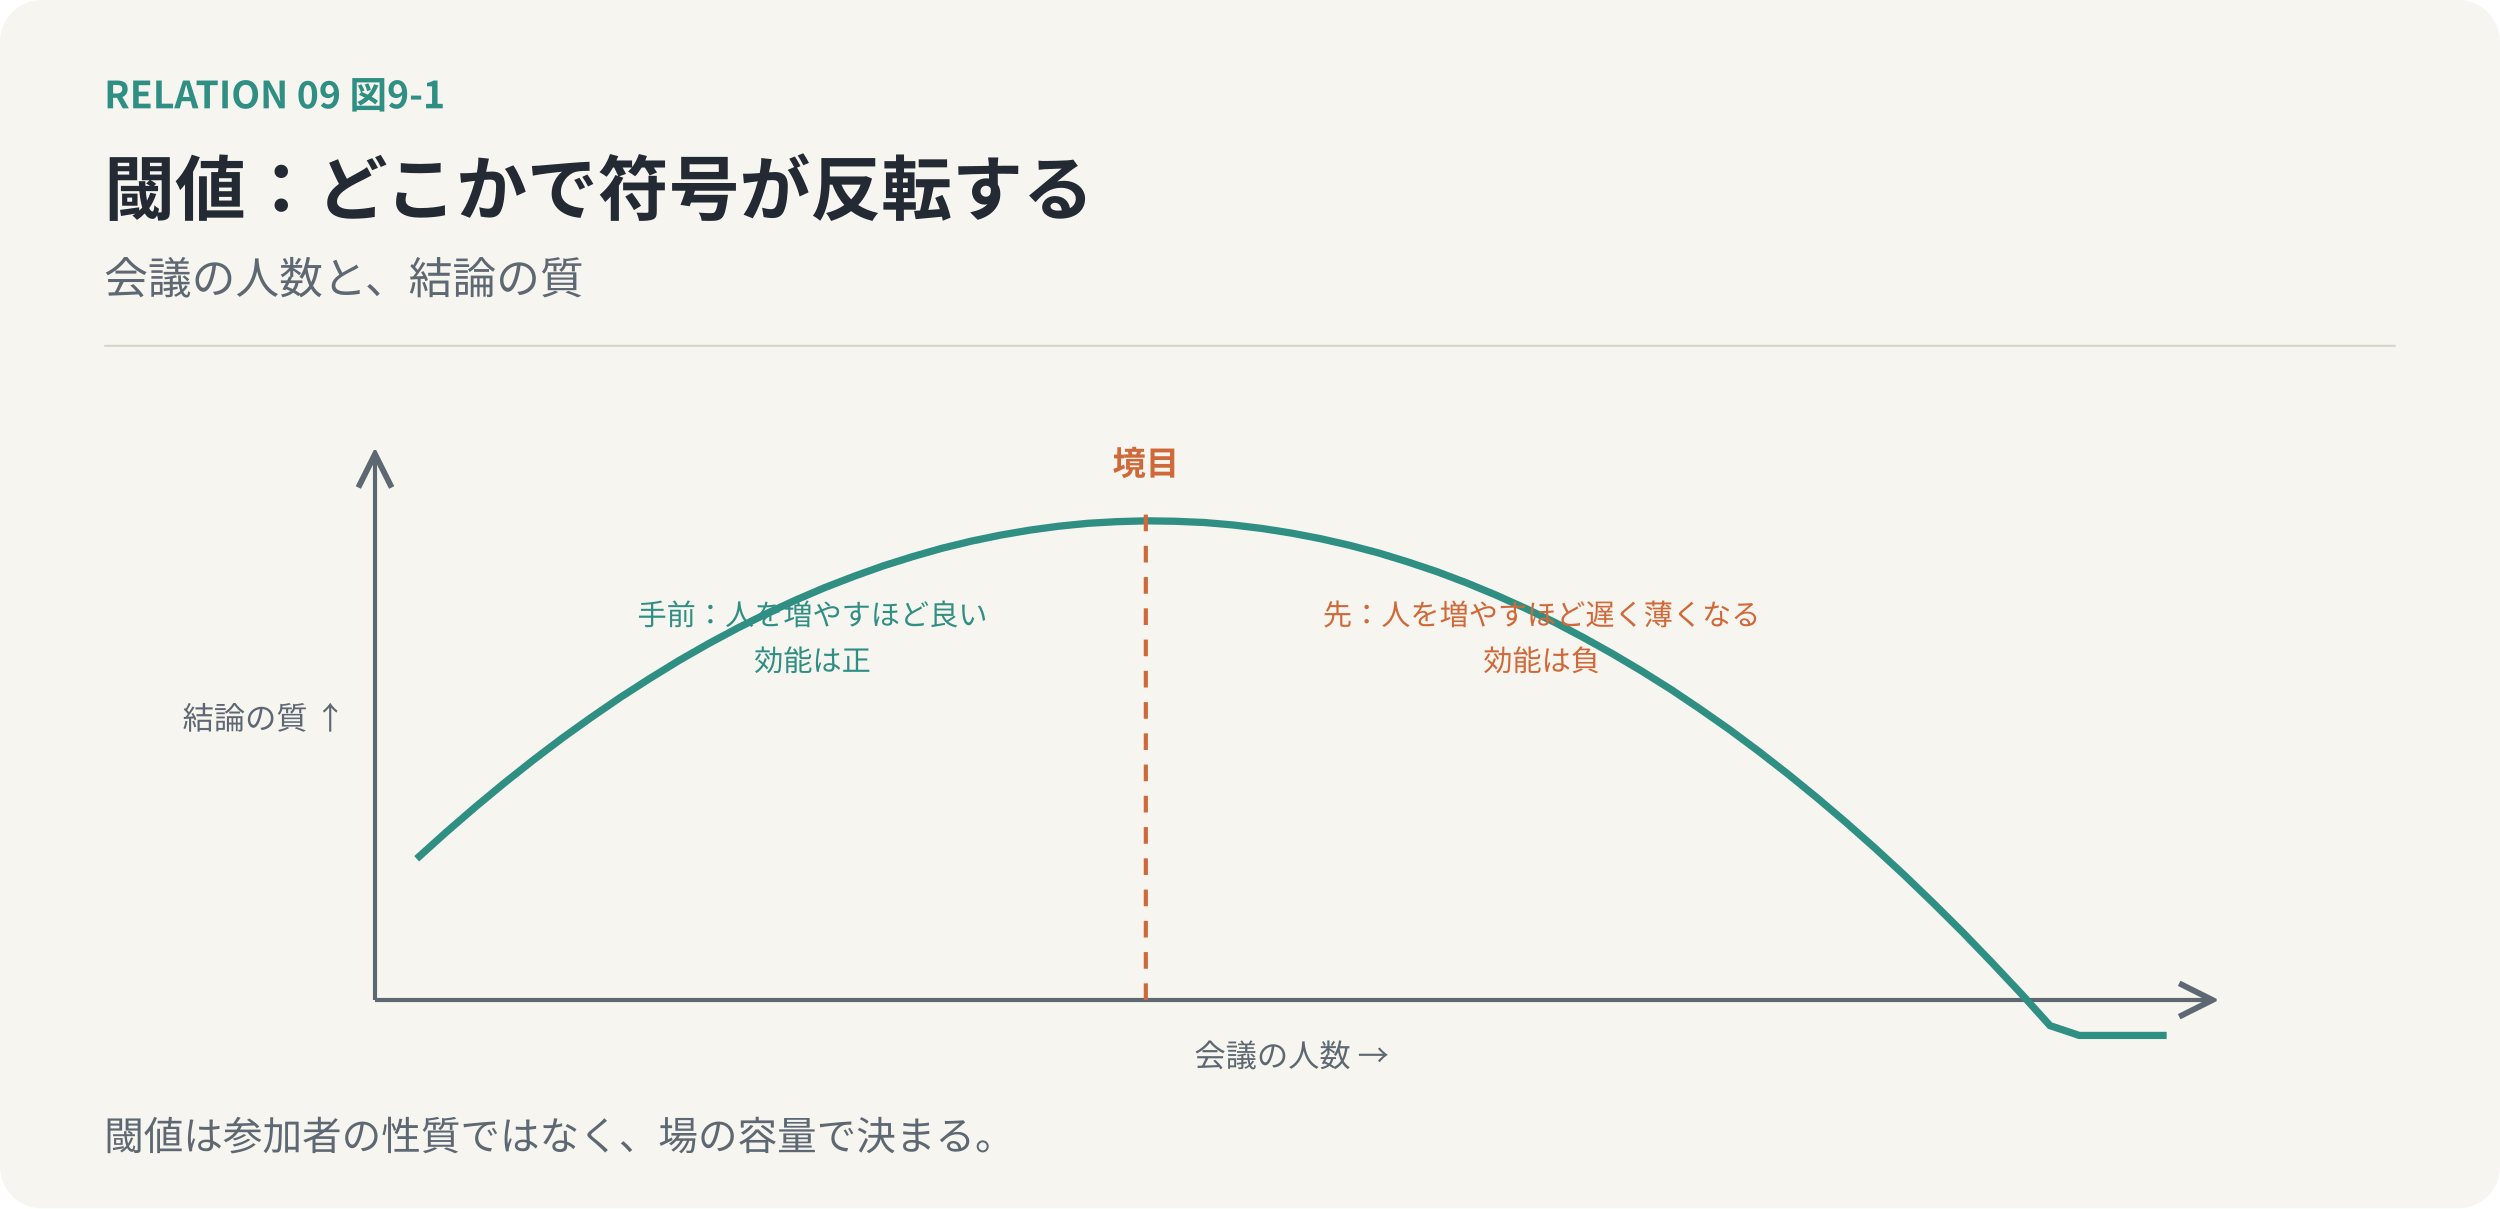
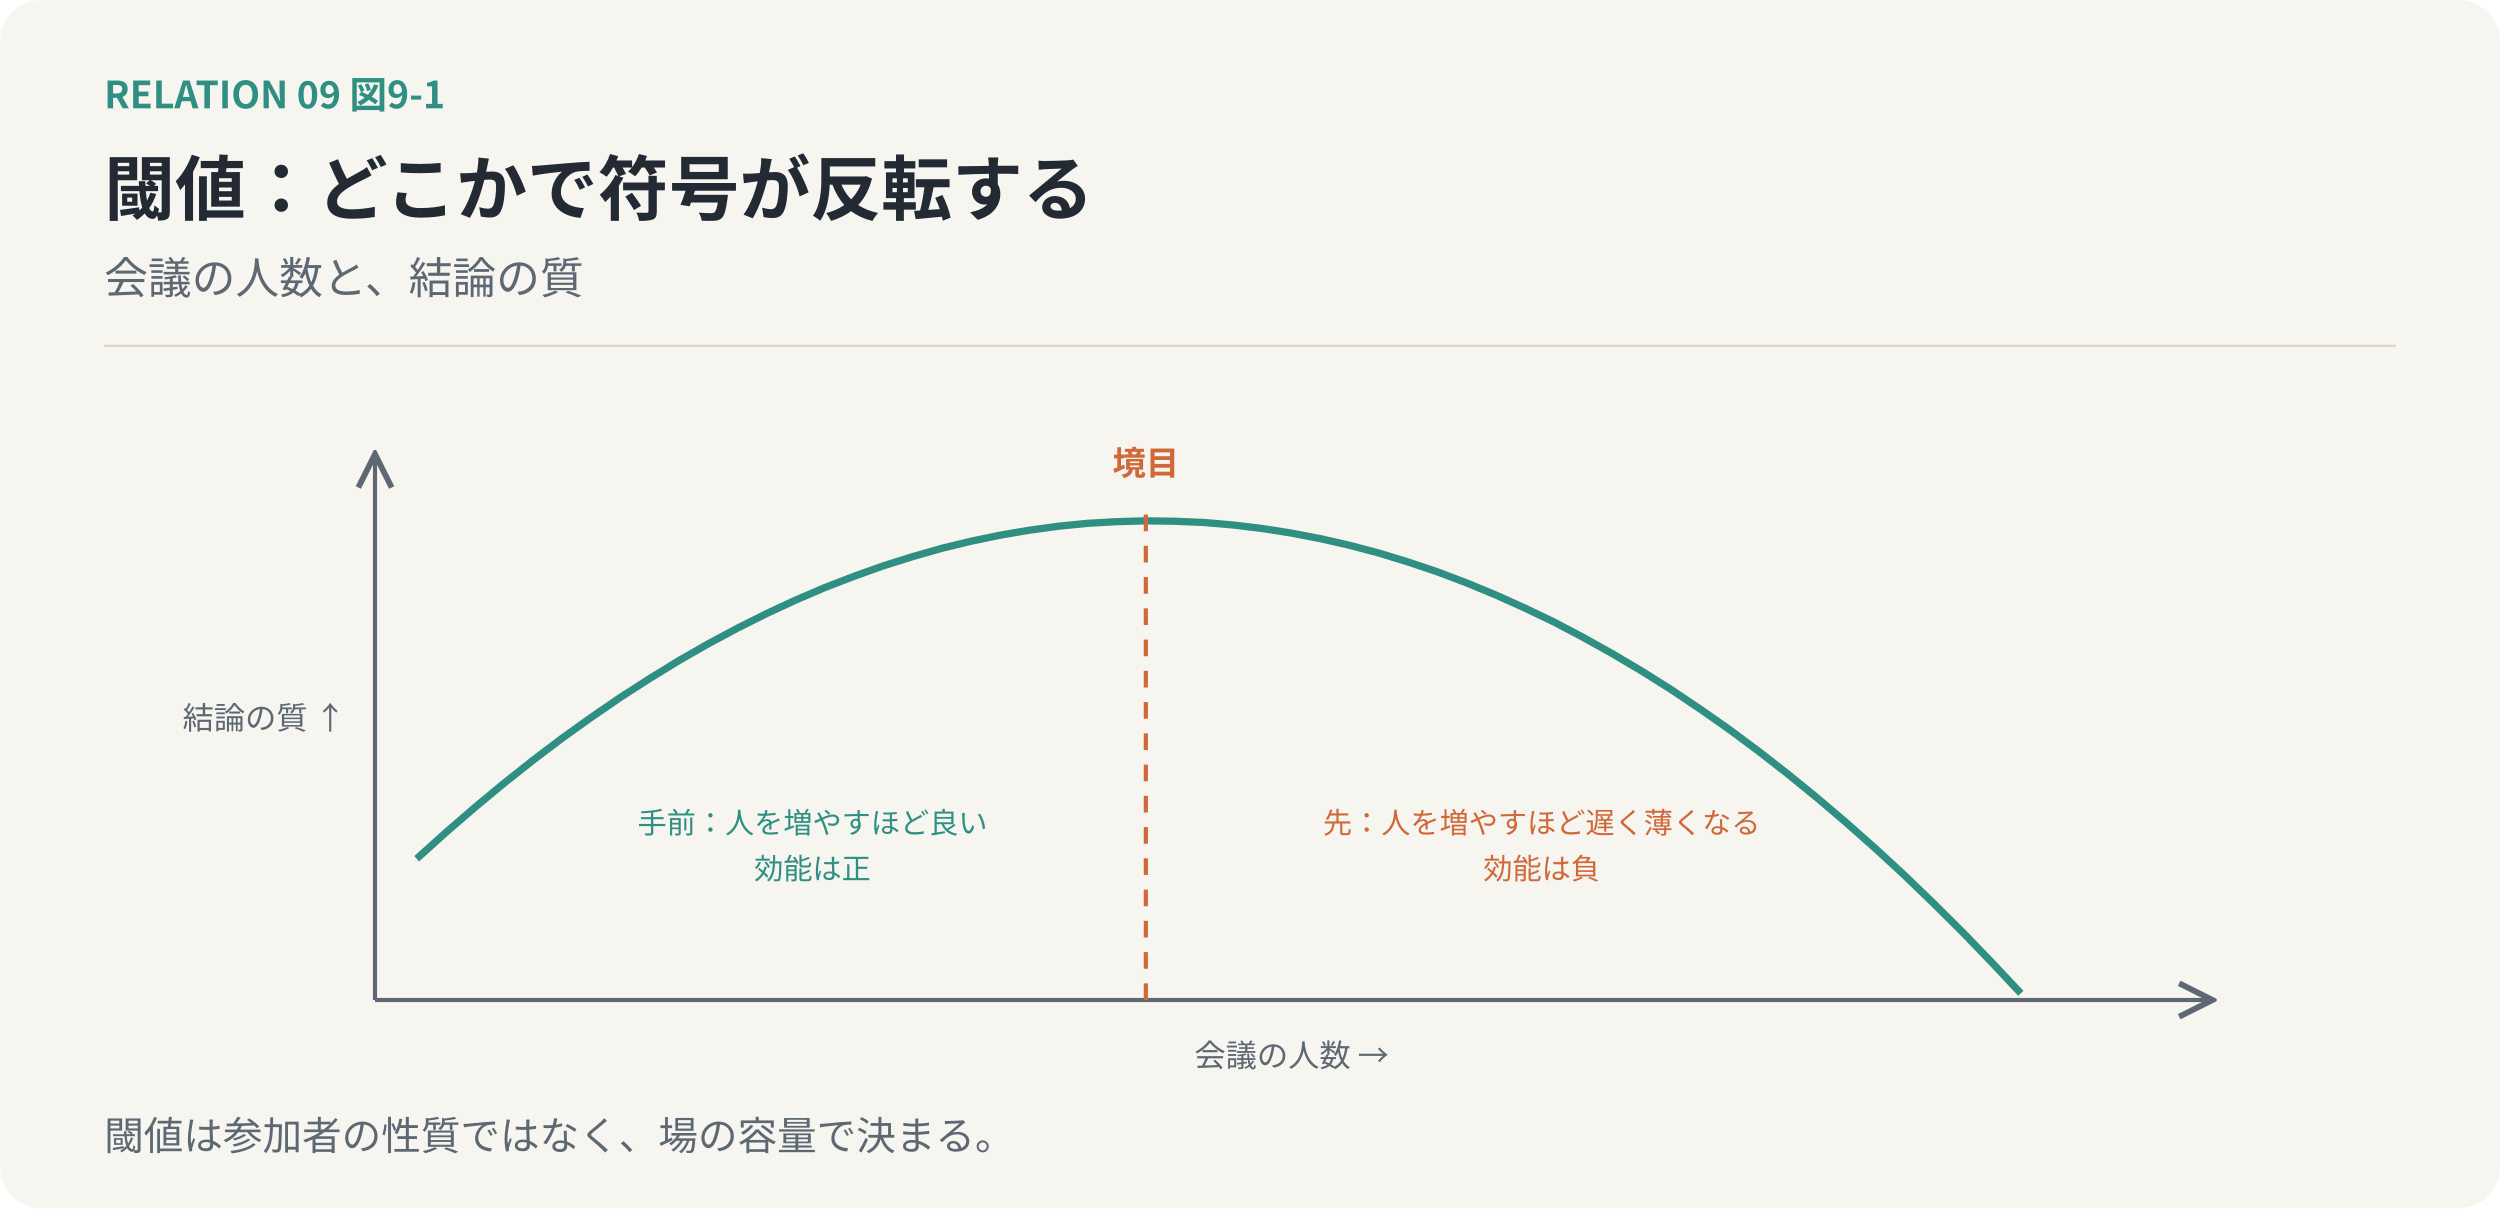
<svg xmlns="http://www.w3.org/2000/svg" width="1200" height="580" viewBox="0 0 1200 580" role="img" aria-labelledby="title desc">
  <defs>
    <marker id="arrow" markerWidth="10" markerHeight="10" refX="8" refY="5" orient="auto-start-reverse">
      <path d="M1,1 L9,5 L1,9" fill="none" stroke="#5d6873" stroke-width="1.4" />
    </marker>
  </defs>
  <rect width="1200" height="580" rx="20" fill="#f7f5ef" />
  <g font-family="system-ui, -apple-system, &quot;Hiragino Kaku Gothic ProN&quot;, &quot;Noto Sans CJK JP&quot;, Meiryo, sans-serif">
    <text x="50.0" y="52.0" fill="#2f8f83" font-size="18" text-anchor="start" font-weight="700">RELATION     09     図9-1</text>
    <text x="50.0" y="103.0" fill="#232a33" font-size="34" text-anchor="start" font-weight="700">閾値：どこかで符号が反転する</text>
    <text x="50.0" y="141.0" fill="#5d6873" font-size="21" text-anchor="start" font-weight="400">会議の人数と、結論の質</text>
    <line x1="50.0" y1="166.0" x2="1150.0" y2="166.0" stroke="#d8d4c8" stroke-width="1" />
    <line x1="180.0" y1="480.0" x2="1060.0" y2="480.0" stroke="#5d6873" stroke-width="2" marker-end="url(#arrow)" />
    <text x="620.0" y="512.0" fill="#5d6873" font-size="15" text-anchor="middle" font-weight="400">会議の人数 →</text>
    <line x1="180.0" y1="480.0" x2="180.0" y2="220.0" stroke="#5d6873" stroke-width="2" marker-end="url(#arrow)" />
    <text x="166.0" y="350.0" fill="#5d6873" font-size="15" text-anchor="end" font-weight="400">結論の質 ↑</text>
-     <polyline points="200.0,412.2 214.0,399.6 228.0,387.5 242.0,375.9 256.0,364.8 270.0,354.2 284.0,344.2 298.0,334.6 312.0,325.6 326.0,317.0 340.0,309.0 354.0,301.5 368.0,294.5 382.0,288.0 396.0,282.0 410.0,276.6 424.0,271.6 438.0,267.2 452.0,263.2 466.0,259.8 480.0,256.9 494.0,254.5 508.0,252.6 522.0,251.2 536.0,250.4 550.0,250.0 564.0,250.2 578.0,250.8 592.0,252.0 606.0,253.7 620.0,255.9 634.0,258.6 648.0,261.8 662.0,265.5 676.0,269.8 690.0,274.5 704.0,279.8 718.0,285.6 732.0,291.9 746.0,298.6 760.0,306.0 774.0,313.8 788.0,322.1 802.0,330.9 816.0,340.3 830.0,350.1 844.0,360.5 858.0,371.4 872.0,382.8 886.0,394.7 900.0,407.1 914.0,420.0 928.0,433.5 942.0,447.4 956.0,461.9 970.0,476.8 984.0,492.3 998.0,497.0 1012.0,497.0 1026.0,497.0 1040.0,497.0" fill="none" stroke="#2f8f83" stroke-width="3.5" />
+     <polyline points="200.0,412.2 214.0,399.6 228.0,387.5 242.0,375.9 256.0,364.8 270.0,354.2 284.0,344.2 298.0,334.6 312.0,325.6 326.0,317.0 340.0,309.0 354.0,301.5 368.0,294.5 382.0,288.0 396.0,282.0 410.0,276.6 424.0,271.6 438.0,267.2 452.0,263.2 466.0,259.8 480.0,256.9 494.0,254.5 508.0,252.6 522.0,251.2 536.0,250.4 550.0,250.0 564.0,250.2 578.0,250.8 592.0,252.0 606.0,253.7 620.0,255.9 634.0,258.6 648.0,261.8 662.0,265.5 676.0,269.8 690.0,274.5 704.0,279.8 718.0,285.6 732.0,291.9 746.0,298.6 760.0,306.0 774.0,313.8 788.0,322.1 802.0,330.9 816.0,340.3 830.0,350.1 844.0,360.5 858.0,371.4 872.0,382.8 886.0,394.7 900.0,407.1 914.0,420.0 928.0,433.5 942.0,447.4 956.0,461.9 970.0,476.8" fill="none" stroke="#2f8f83" stroke-width="3.5" />
    <line x1="550.0" y1="480.0" x2="550.0" y2="240.0" stroke="#d0693a" stroke-width="2" stroke-dasharray="8 7" />
    <text x="550.0" y="228.0" fill="#d0693a" font-size="16" text-anchor="middle" font-weight="700">境目</text>
-     <text x="390.0" y="300.0" fill="#2f8f83" font-size="14" text-anchor="middle" font-weight="400">手前：人を増やすほど良い</text>
-     <text x="740.0" y="300.0" fill="#d0693a" font-size="14" text-anchor="middle" font-weight="400">先：人を増やすほど遅く薄くなる</text>
-     <text x="390.0" y="322.0" fill="#2f8f83" font-size="14" text-anchor="middle" font-weight="400">効能は正</text>
-     <text x="740.0" y="322.0" fill="#d0693a" font-size="14" text-anchor="middle" font-weight="400">効能は負</text>
+     <text x="390.0" y="400.0" fill="#2f8f83" font-size="14" text-anchor="middle" font-weight="400">手前：人を増やすほど良い</text>
+     <text x="740.0" y="400.0" fill="#d0693a" font-size="14" text-anchor="middle" font-weight="400">先：人を増やすほど遅く薄くなる</text>
+     <text x="390.0" y="422.0" fill="#2f8f83" font-size="14" text-anchor="middle" font-weight="400">効能は正</text>
+     <text x="740.0" y="422.0" fill="#d0693a" font-size="14" text-anchor="middle" font-weight="400">効能は負</text>
    <text x="50.0" y="552.0" fill="#5d6873" font-size="19" text-anchor="start" font-weight="400">閾値は参加者の性質ではなく、場の容量で決まる。</text>
  </g>
</svg>
